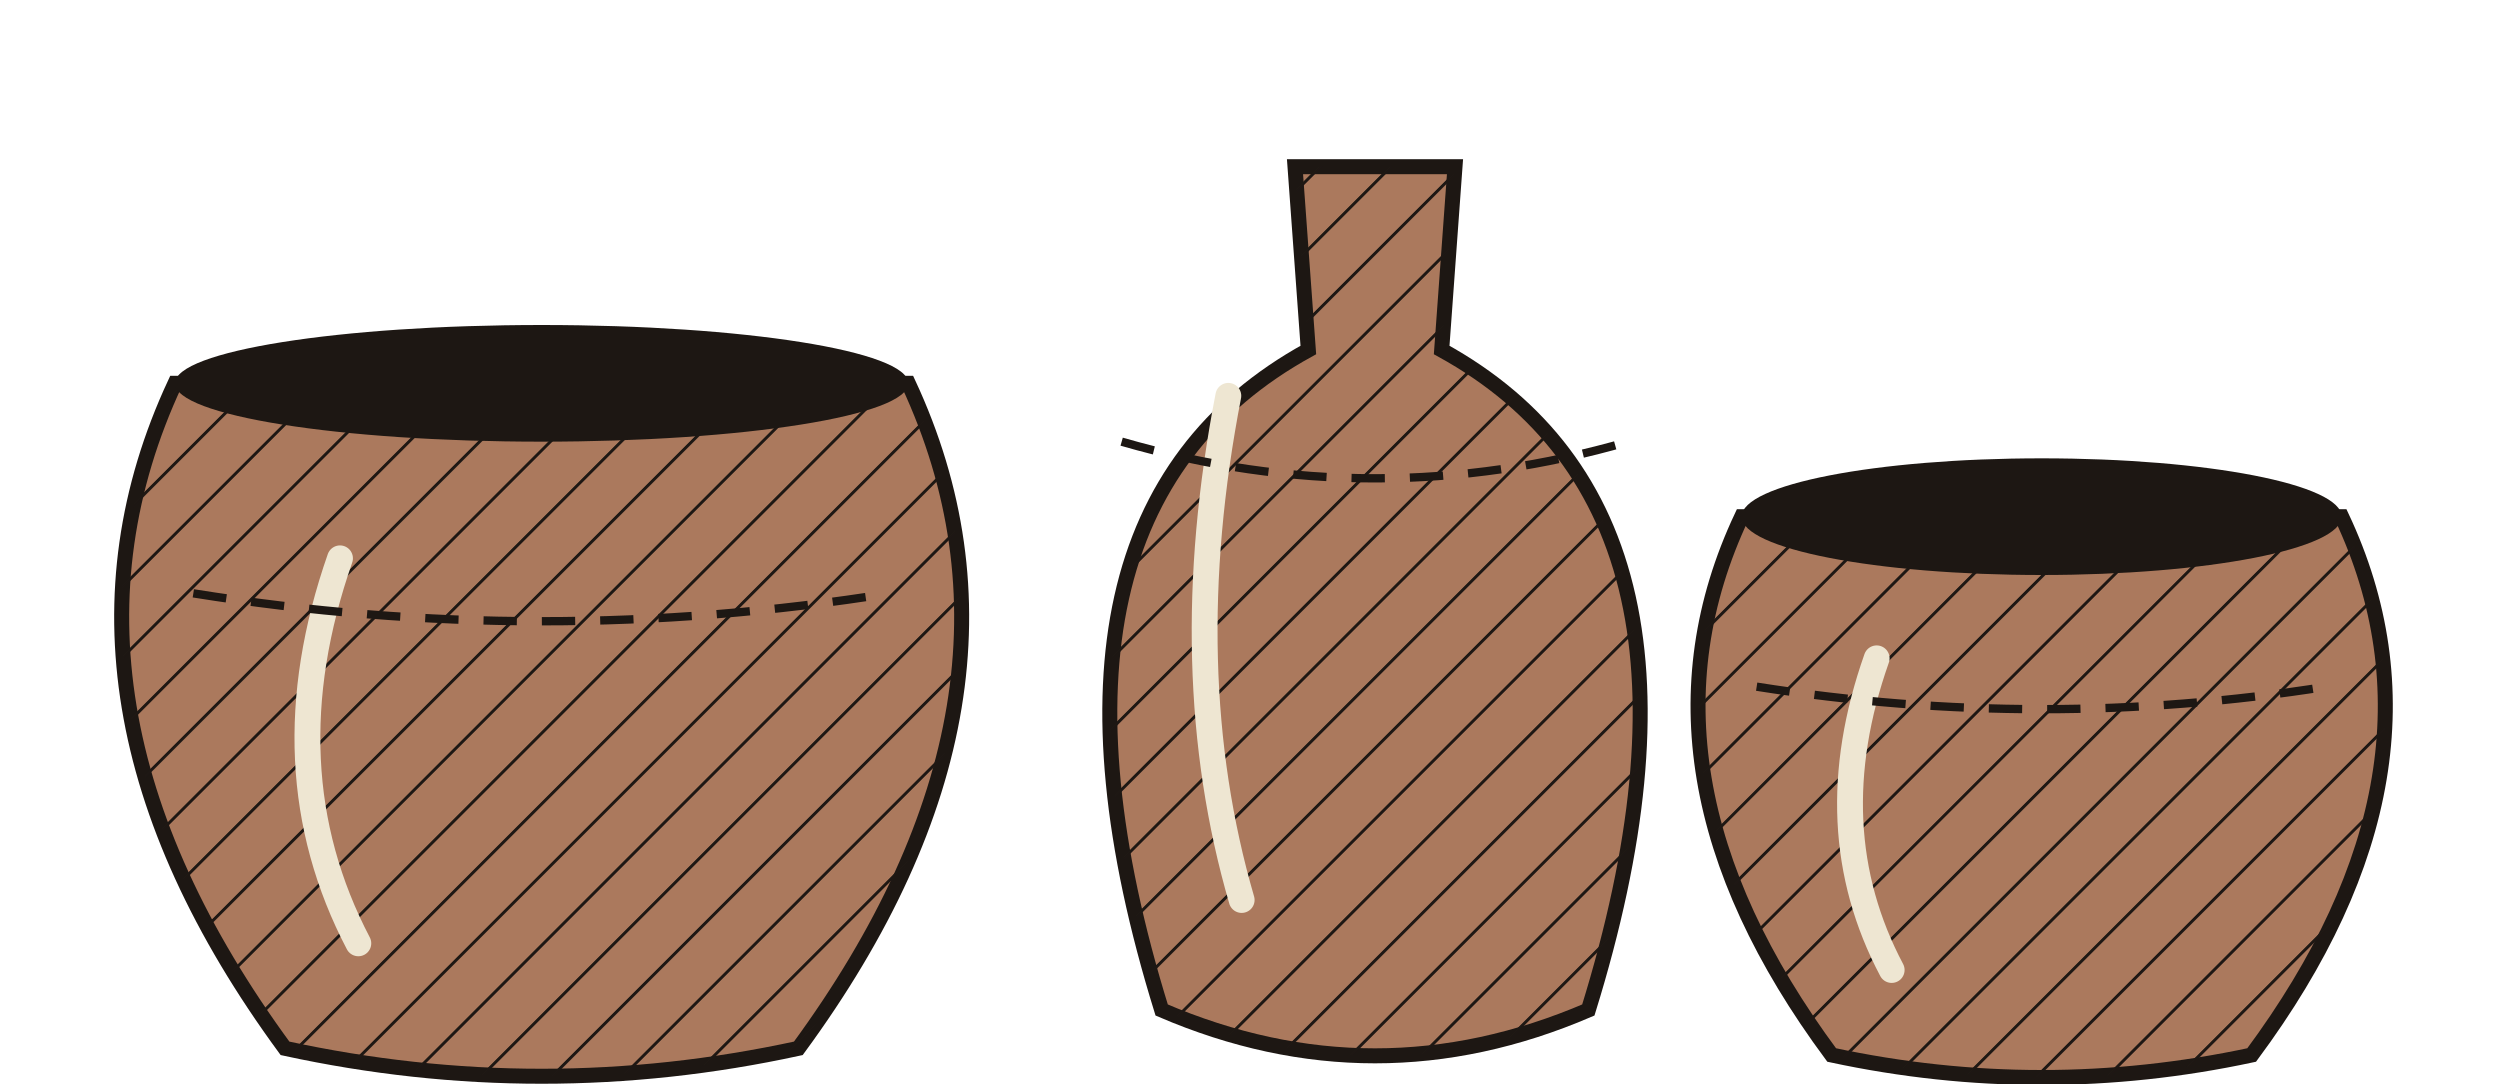
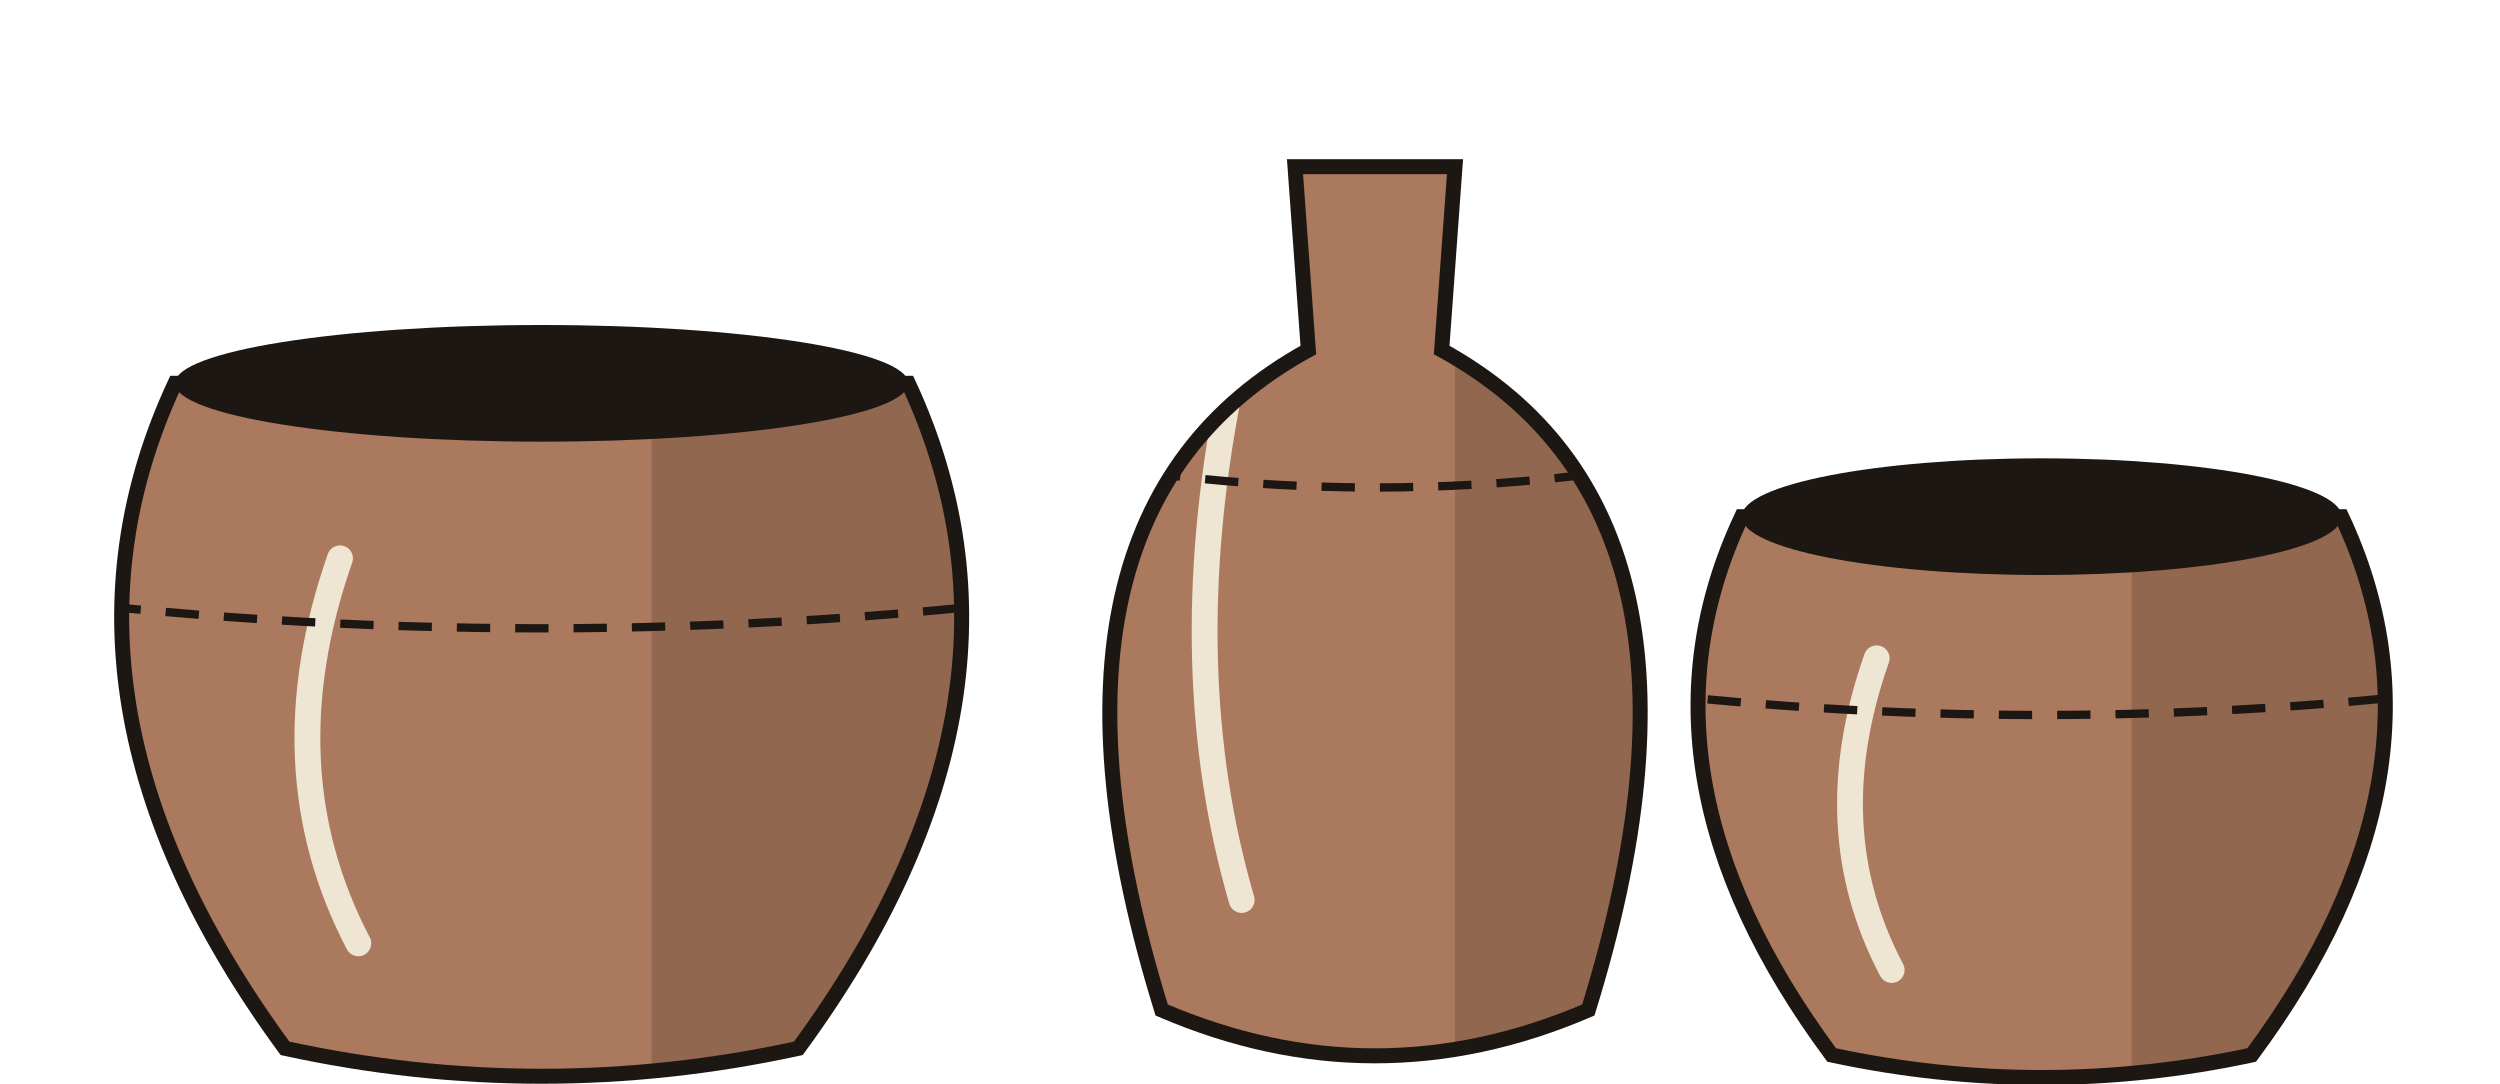
<svg xmlns="http://www.w3.org/2000/svg" width="300" height="130" viewBox="0 0 300 130">
  <defs>
-     <pattern id="t-fina" width="6" height="6" patternUnits="userSpaceOnUse" patternTransform="rotate(45)">
-       <line x1="0" y1="0" x2="0" y2="6" stroke="#1d1713" stroke-width="0.7" />
-     </pattern>
-     <pattern id="t-media" width="3.6" height="3.6" patternUnits="userSpaceOnUse" patternTransform="rotate(45)">
-       <line x1="0" y1="0" x2="0" y2="3.6" stroke="#1d1713" stroke-width="0.9" />
-     </pattern>
-     <pattern id="t-cruz" width="4" height="4" patternUnits="userSpaceOnUse" patternTransform="rotate(45)">
-       <line x1="0" y1="0" x2="0" y2="4" stroke="#1d1713" stroke-width="0.9" />
-       <line x1="0" y1="0" x2="4" y2="0" stroke="#1d1713" stroke-width="0.9" />
-     </pattern>
-     <pattern id="t-densa" width="2.8" height="2.8" patternUnits="userSpaceOnUse" patternTransform="rotate(30)">
-       <line x1="0" y1="0" x2="0" y2="2.8" stroke="#1d1713" stroke-width="1.2" />
-       <line x1="0" y1="0" x2="2.8" y2="0" stroke="#1d1713" stroke-width="1" />
-     </pattern>
-     <pattern id="t-horiz" width="8" height="4" patternUnits="userSpaceOnUse">
-       <line x1="0" y1="2" x2="8" y2="2" stroke="#1d1713" stroke-width="0.8" />
-     </pattern>
-     <pattern id="t-vert" width="4" height="8" patternUnits="userSpaceOnUse">
-       <line x1="2" y1="0" x2="2" y2="8" stroke="#1d1713" stroke-width="0.8" />
-     </pattern>
-     <pattern id="t-puntos" width="4" height="4" patternUnits="userSpaceOnUse">
-       <circle cx="2" cy="2" r="0.8" fill="#1d1713" />
-     </pattern>
-     <pattern id="t-puntos-ralos" width="7" height="7" patternUnits="userSpaceOnUse">
-       <circle cx="2" cy="2" r="0.7" fill="#1d1713" />
-       <circle cx="5.5" cy="5.5" r="0.6" fill="#1d1713" />
-     </pattern>
-     <pattern id="t-madera" width="40" height="6" patternUnits="userSpaceOnUse">
-       <path d="M0,3 C10,2 20,4 40,3" stroke="#1d1713" stroke-width="0.6" fill="none" />
-     </pattern>
-     <pattern id="t-tejido" width="6.5" height="6.5" patternUnits="userSpaceOnUse">
-       <path d="M0,3.2 H6.5 M3.2,0 V6.5" stroke="#1d1713" stroke-width="0.4" />
-     </pattern>
-     <pattern id="t-madera-v" width="6" height="40" patternUnits="userSpaceOnUse">
-       <path d="M3,0 C2,10 4,20 3,40" stroke="#1d1713" stroke-width="0.6" fill="none" />
+     <pattern id="rayado" width="9" height="9" patternUnits="userSpaceOnUse" patternTransform="rotate(45)">
+       <line x1="0" y1="0" x2="0" y2="9" stroke="#1d1713" stroke-width="1.2" />
    </pattern>
  </defs>
-   <path d="M21,46 L109,46 Q126.6,83.8 95.8,125.8 Q65,132.5 34.2,125.8 Q3.4,83.8 21,46 Z" fill="#ab795d" stroke="#1d1713" stroke-width="1.8" />
-   <path d="M21,46 L109,46 Q126.6,83.8 95.8,125.8 Q65,132.5 34.2,125.8 Q3.4,83.8 21,46 Z" fill="url(#t-fina)" />
-   <path d="M40.8,67 Q32,92.2 43,113.2" stroke="#eee6d2" stroke-width="3.1" fill="none" stroke-linecap="round" />
-   <path d="M23.2,71.2 Q65,77.9 106.8,71.2" stroke="#1d1713" stroke-width="1" fill="none" stroke-dasharray="4 3" />
+   <path d="M21,46 L109,46 Q126.6,83.8 95.8,125.8 Q65,132.5 34.2,125.8 Q3.4,83.8 21,46 Z" fill="#ab795d" />
+   <clipPath id="r7">
+     <path d="M21,46 L109,46 Q126.6,83.8 95.8,125.8 Q65,132.5 34.2,125.8 Q3.4,83.8 21,46 Z" />
+   </clipPath>
+   <g clip-path="url(#r7)">
+     <rect x="78.2" y="37.6" width="66" height="100.8" fill="#1d1713" fill-opacity="0.18" />
+     <path d="M40.8,67 Q32,92.2 43,113.2" stroke="#eee6d2" stroke-width="3.1" fill="none" stroke-linecap="round" />
+     <path d="M-1,71.2 Q65,79.6 131,71.2" stroke="#1d1713" stroke-width="1" fill="none" stroke-dasharray="4 3" />
+   </g>
+   <path d="M21,46 L109,46 Q126.6,83.8 95.8,125.8 Q65,132.5 34.2,125.8 Q3.4,83.8 21,46 Z" fill="none" stroke="#1d1713" stroke-width="1.8" />
  <ellipse cx="65" cy="46" rx="44" ry="7" fill="#1d1713" />
-   <path d="M155.4,20 L174.6,20 L173,42 Q209,61.8 190.6,121.2 Q165,132.2 139.4,121.2 Q121,61.8 157,42 Z" fill="#ab795d" stroke="#1d1713" stroke-width="1.8" />
-   <path d="M155.4,20 L174.6,20 L173,42 Q209,61.8 190.6,121.2 Q165,132.2 139.4,121.2 Q121,61.8 157,42 Z" fill="url(#t-fina)" />
-   <path d="M147.4,47.5 Q141,80.5 149,108" stroke="#eee6d2" stroke-width="3.1" fill="none" stroke-linecap="round" />
-   <path d="M134.6,53 Q165,61.8 195.4,53" stroke="#1d1713" stroke-width="1" fill="none" stroke-dasharray="4 3" />
-   <path d="M209,62 L281,62 Q295.4,92.6 270.2,126.6 Q245,132 219.8,126.6 Q194.6,92.6 209,62 Z" fill="#ab795d" stroke="#1d1713" stroke-width="1.8" />
-   <path d="M209,62 L281,62 Q295.4,92.6 270.2,126.6 Q245,132 219.8,126.6 Q194.6,92.6 209,62 Z" fill="url(#t-fina)" />
-   <path d="M225.2,79 Q218,99.4 227,116.4" stroke="#eee6d2" stroke-width="3.1" fill="none" stroke-linecap="round" />
-   <path d="M210.8,82.4 Q245,87.8 279.2,82.4" stroke="#1d1713" stroke-width="1" fill="none" stroke-dasharray="4 3" />
+   <path d="M155.4,20 L174.6,20 L173,42 Q209,61.8 190.6,121.2 Q165,132.2 139.4,121.2 Q121,61.8 157,42 Z" fill="#ab795d" />
+   <clipPath id="r8">
+     <path d="M155.4,20 L174.6,20 L173,42 Q209,61.8 190.6,121.2 Q165,132.2 139.4,121.2 Q121,61.8 157,42 Z" />
+   </clipPath>
+   <g clip-path="url(#r8)">
+     <rect x="174.6" y="9" width="48" height="132" fill="#1d1713" fill-opacity="0.18" />
+     <path d="M147.4,47.5 Q141,80.5 149,108" stroke="#eee6d2" stroke-width="3.1" fill="none" stroke-linecap="round" />
+     <path d="M117,53 Q165,64 213,53" stroke="#1d1713" stroke-width="1" fill="none" stroke-dasharray="4 3" />
+   </g>
+   <path d="M155.4,20 L174.6,20 L173,42 Q209,61.8 190.6,121.2 Q165,132.2 139.4,121.2 Q121,61.8 157,42 Z" fill="none" stroke="#1d1713" stroke-width="1.8" />
+   <path d="M209,62 L281,62 Q295.4,92.6 270.2,126.6 Q245,132 219.8,126.6 Q194.6,92.6 209,62 Z" fill="#ab795d" />
+   <clipPath id="r9">
+     <path d="M209,62 L281,62 Q295.4,92.6 270.2,126.6 Q245,132 219.8,126.6 Q194.6,92.6 209,62 Z" />
+   </clipPath>
+   <g clip-path="url(#r9)">
+     <rect x="255.8" y="55.2" width="54" height="81.6" fill="#1d1713" fill-opacity="0.18" />
+     <path d="M225.2,79 Q218,99.4 227,116.4" stroke="#eee6d2" stroke-width="3.1" fill="none" stroke-linecap="round" />
+     <path d="M191,82.4 Q245,89.2 299,82.4" stroke="#1d1713" stroke-width="1" fill="none" stroke-dasharray="4 3" />
+   </g>
+   <path d="M209,62 L281,62 Q295.4,92.6 270.2,126.6 Q245,132 219.8,126.6 Q194.6,92.6 209,62 Z" fill="none" stroke="#1d1713" stroke-width="1.8" />
  <ellipse cx="245" cy="62" rx="36" ry="7" fill="#1d1713" />
</svg>
